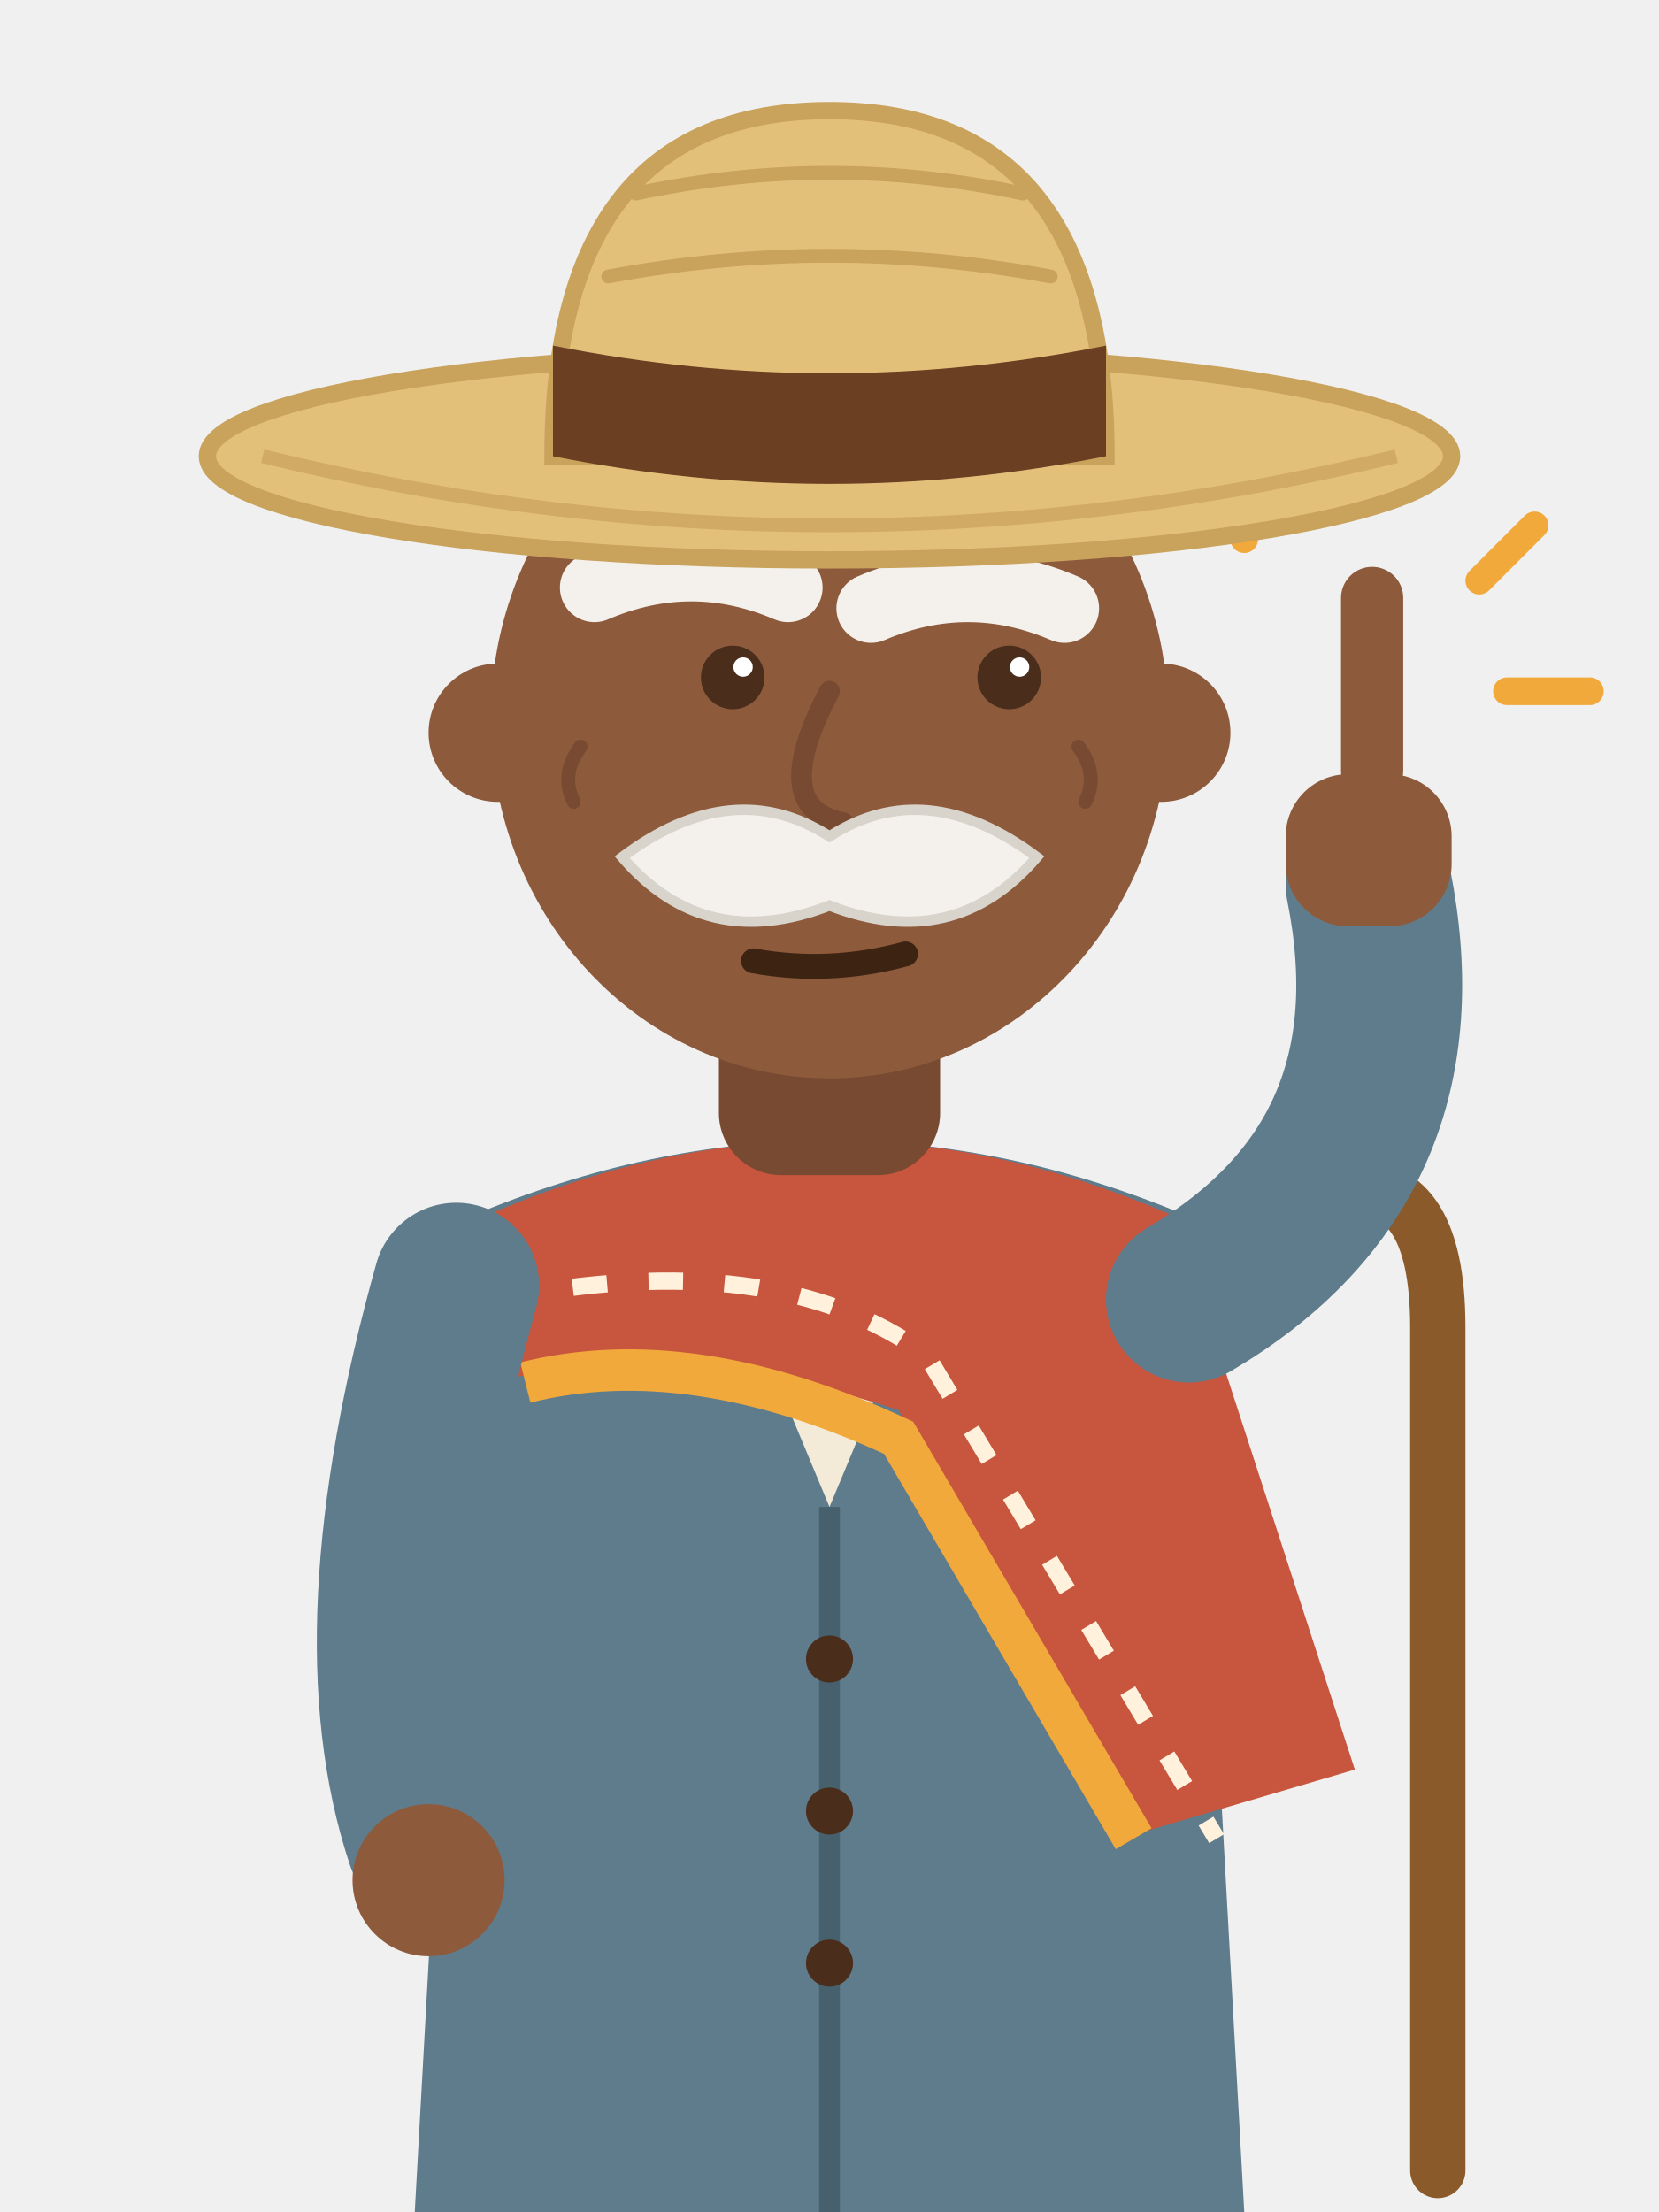
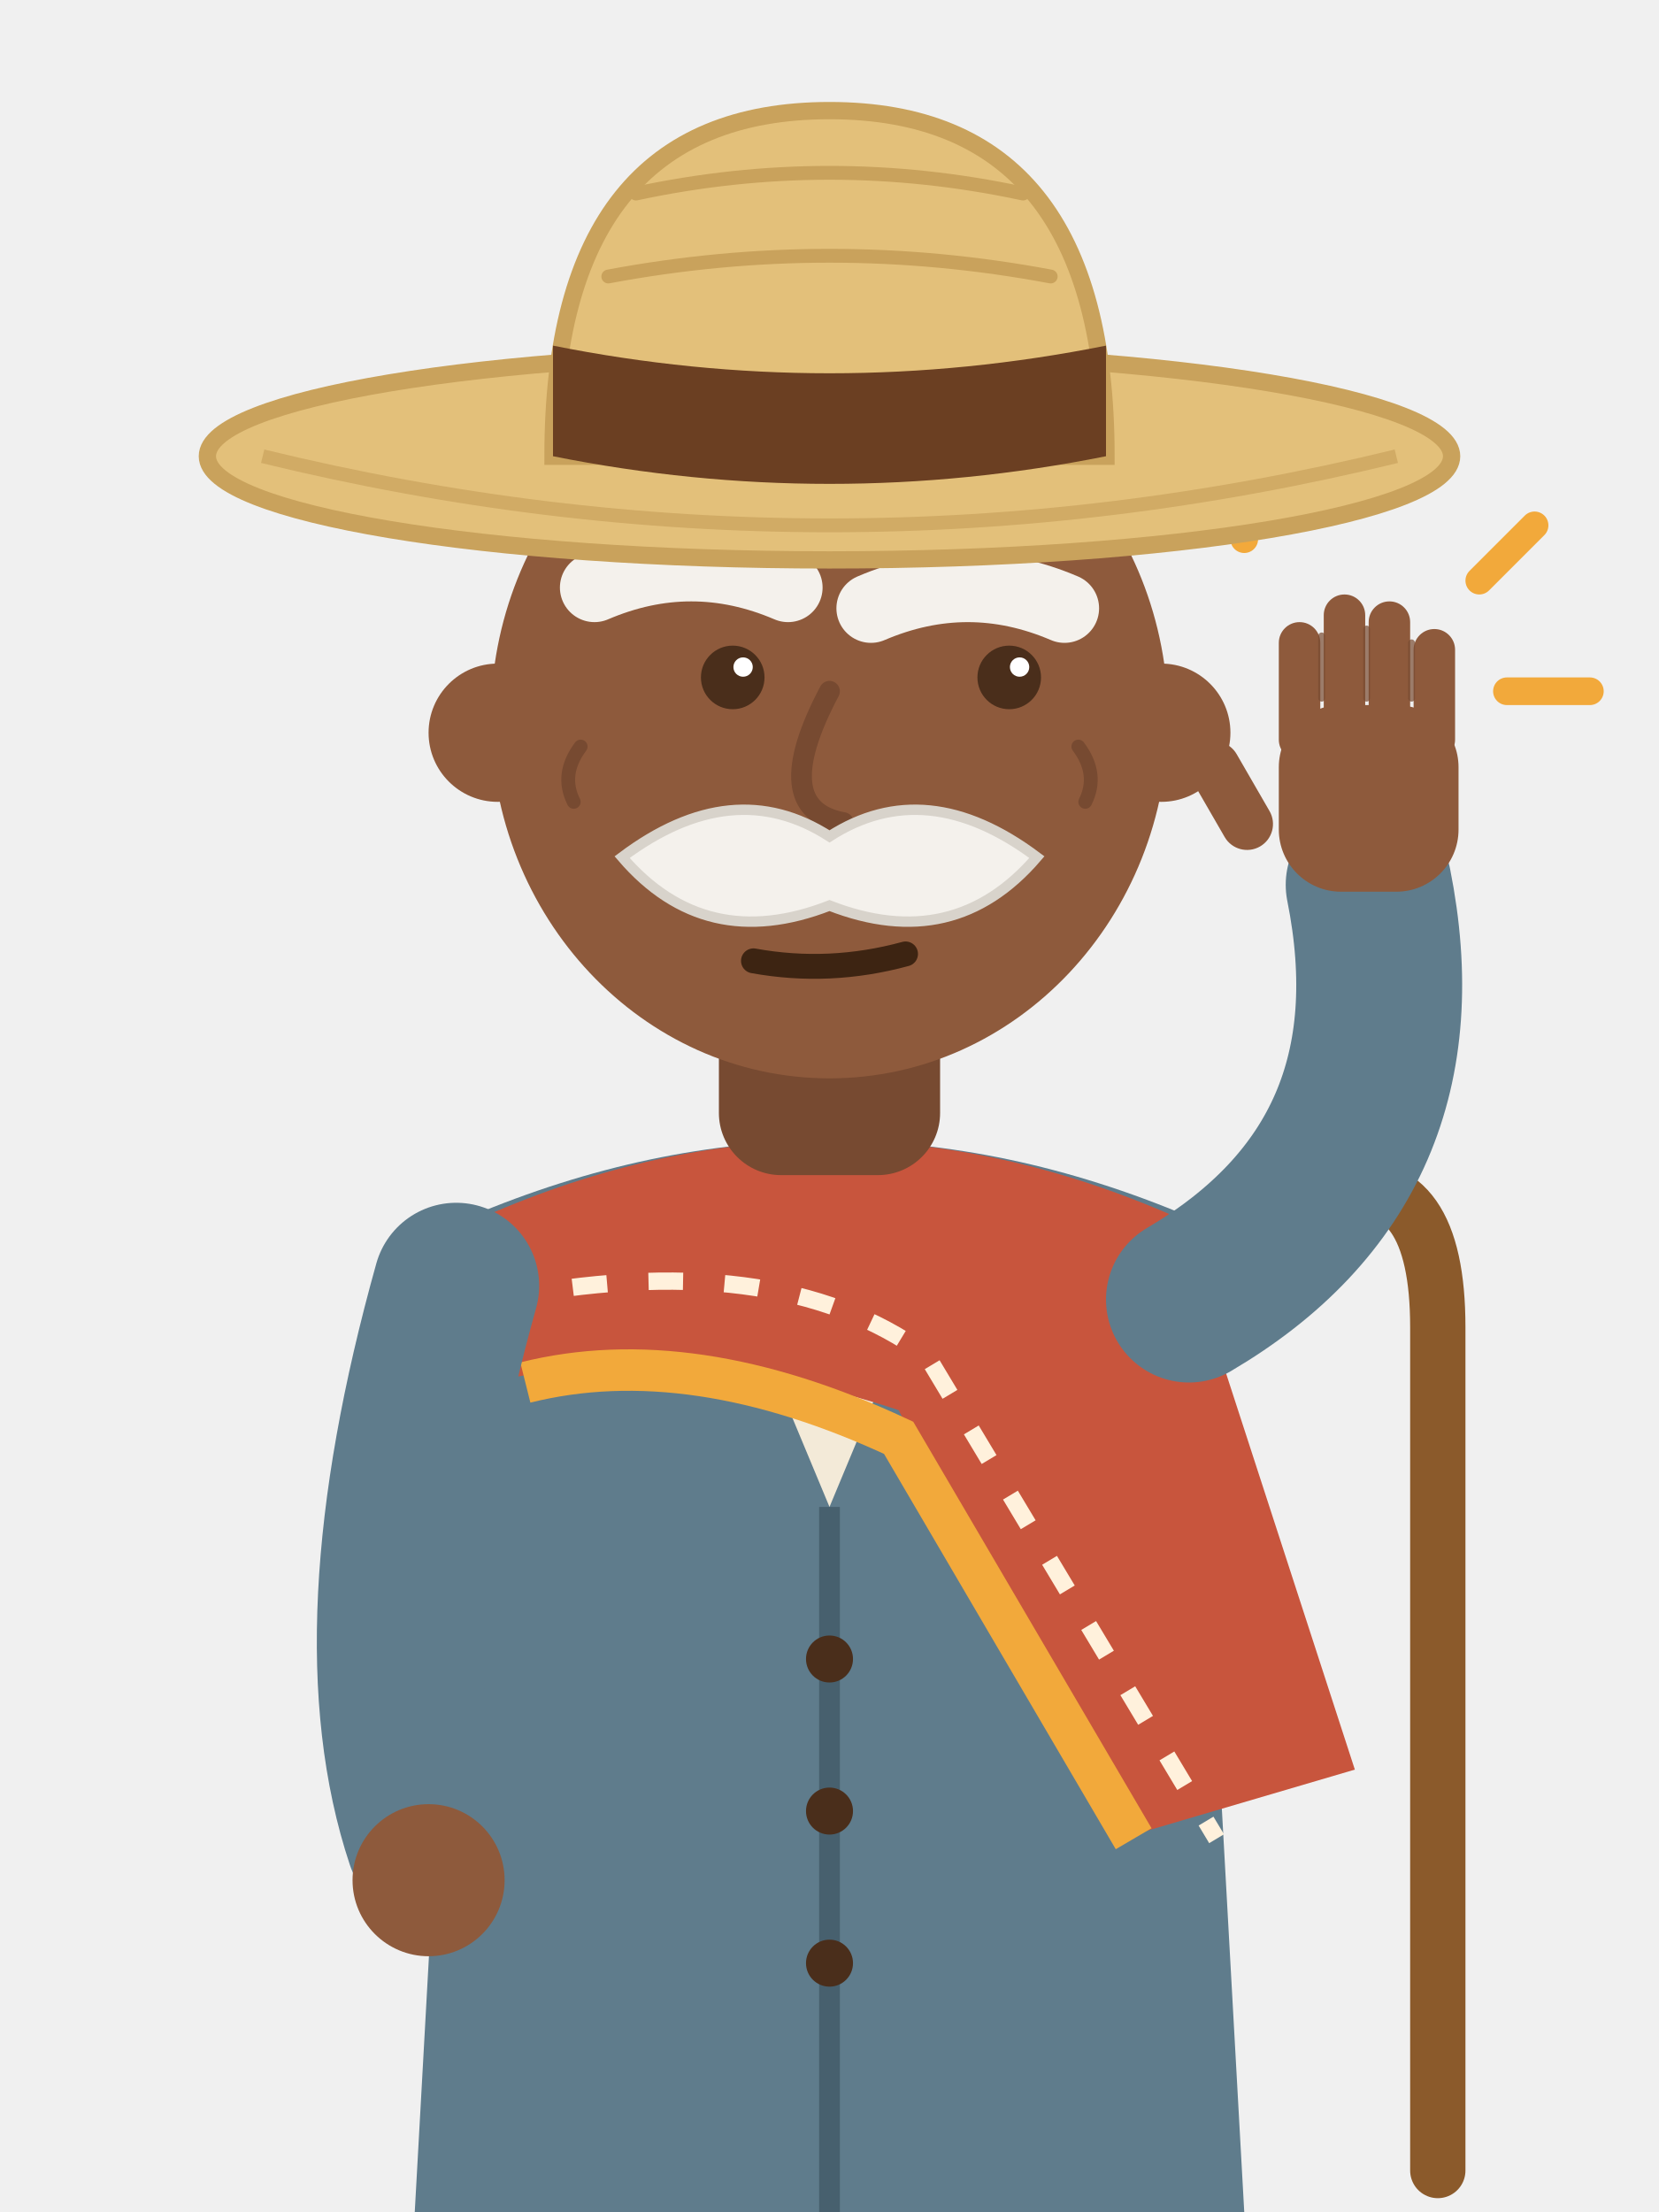
<svg xmlns="http://www.w3.org/2000/svg" viewBox="0 0 240 320" role="img" aria-label="El Abuelo, aconsejando">
  <g id="respira">
    <g id="cuerpo">
      <path d="M60 320 L68 176 Q120 154 172 176 L180 320 Z" fill="#5F7C8C" />
      <path d="M100 170 L120 218 L140 170 Z" fill="#F3EAD8" />
      <line x1="120" y1="218" x2="120" y2="320" stroke="#47606E" stroke-width="3" />
      <circle cx="120" cy="240" r="3.4" fill="#4A2E1B" />
      <circle cx="120" cy="262" r="3.4" fill="#4A2E1B" />
      <circle cx="120" cy="284" r="3.4" fill="#4A2E1B" />
      <path d="M70 176 Q120 154 170 176 L196 256 L162 266 L130 204 Q100 194 70 200 Z" fill="#C8553D" />
      <path d="M76 200 Q100 194 130 208 L164 266" fill="none" stroke="#F2A93B" stroke-width="6" />
      <path d="M72 188 Q112 180 134 196 L176 266" fill="none" stroke="#FFF1DC" stroke-width="2.5" stroke-dasharray="5 6" />
      <path d="M66 186 Q52 236 62 266" fill="none" stroke="#5F7C8C" stroke-width="24" stroke-linecap="round" stroke-linejoin="round" />
      <circle cx="62" cy="272" r="11" fill="#8E5A3C" />
      <path d="M208 314 L208 192 Q208 170 194 172" fill="none" stroke="#8B5A2B" stroke-width="8" stroke-linecap="round" />
-       <g id="dedo">
+       <g id="mano">
        <path d="M172 188 Q206 168 198 128" fill="none" stroke="#5F7C8C" stroke-width="24" stroke-linecap="round" stroke-linejoin="round" />
-         <g transform="translate(198 116)">
-           <rect x="-12" y="-4" width="24" height="22" rx="9" fill="#8E5A3C" />
-           <rect x="-4" y="-34" width="9" height="34" rx="4.5" fill="#8E5A3C" />
+         <g transform="translate(198 126)">
+           <rect x="-13" y="-24" width="26" height="27" rx="9" fill="#8E5A3C" />
+           <rect x="-13" y="-36" width="6" height="20" rx="3" fill="#8E5A3C" />
+           <rect x="-6.5" y="-40" width="6" height="24" rx="3" fill="#8E5A3C" />
+           <rect x="0" y="-39" width="6" height="23" rx="3" fill="#8E5A3C" />
+           <rect x="6.5" y="-35" width="6" height="19" rx="3" fill="#8E5A3C" />
+           <rect x="-22" y="-20" width="7.5" height="17" rx="3.75" fill="#8E5A3C" transform="rotate(-30 -18 -8)" />
+           <path d="M-6.8 -25 v-9 M-0.3 -25 v-10 M6.2 -25 v-8" stroke="#774A31" stroke-width="1" stroke-linecap="round" opacity=".7" />
        </g>
      </g>
      <path id="chispas" d="M214 84 l8 -8 M218 100 l12 0 M180 78 l-4 -10" stroke="#F2A93B" stroke-width="4" stroke-linecap="round" fill="none" />
    </g>
    <g id="cabeza">
      <rect x="104" y="142" width="32" height="28" rx="9" fill="#774A31" />
      <circle cx="72" cy="106" r="10" fill="#8E5A3C" />
      <circle cx="168" cy="106" r="10" fill="#8E5A3C" />
      <ellipse cx="120" cy="104" rx="49" ry="52" fill="#8E5A3C" />
      <path d="M84 108 q-3 4 -1 8 M156 108 q3 4 1 8" fill="none" stroke="#774A31" stroke-width="2" stroke-linecap="round" />
      <path d="M120 100 Q111 117 122 119" fill="none" stroke="#774A31" stroke-width="3" stroke-linecap="round" />
      <g id="cara">
        <g id="ojos">
          <circle cx="106" cy="98" r="4.6" fill="#4A2E1B" />
          <circle cx="107.5" cy="96.5" r="1.4" fill="#fff" />
          <circle cx="146" cy="98" r="4.6" fill="#4A2E1B" />
          <circle cx="147.5" cy="96.5" r="1.4" fill="#fff" />
          <path d="M86 85 Q100 79 114 85" fill="none" stroke="#F4F1EC" stroke-width="10" stroke-linecap="round" />
          <path d="M126 88 Q140 82 154 88" fill="none" stroke="#F4F1EC" stroke-width="10" stroke-linecap="round" />
        </g>
        <g id="boca">
          <g class="ma">
            <path d="M109 139 Q120 141 131 138" fill="none" stroke="#3D2412" stroke-width="3.6" stroke-linecap="round" />
          </g>
          <g class="mb" opacity="0">
            <ellipse cx="120" cy="141" rx="8" ry="5.5" fill="#3D1F10" />
          </g>
        </g>
      </g>
      <path d="M90 124 Q106 112 120 121 Q134 112 150 124 Q138 138 120 131 Q102 138 90 124 Z" fill="#F4F1EC" stroke="#D8D3CB" stroke-width="1.5" />
      <g id="sombrero">
        <ellipse cx="120" cy="66" rx="90" ry="15" fill="#E3C07A" stroke="#C9A25C" stroke-width="2.5" />
        <path d="M80 66 Q80 16 120 16 Q160 16 160 66 Z" fill="#E3C07A" stroke="#C9A25C" stroke-width="2.5" />
        <path d="M80 66 Q120 74 160 66 L160 50 Q120 58 80 50 Z" fill="#6B3F22" />
        <path d="M92 28 Q120 22 148 28 M88 40 Q120 34 152 40" fill="none" stroke="#C9A25C" stroke-width="2" stroke-linecap="round" />
        <path d="M38 66 Q120 86 202 66" fill="none" stroke="#C9A25C" stroke-width="2" opacity=".7" />
      </g>
    </g>
  </g>
</svg>
